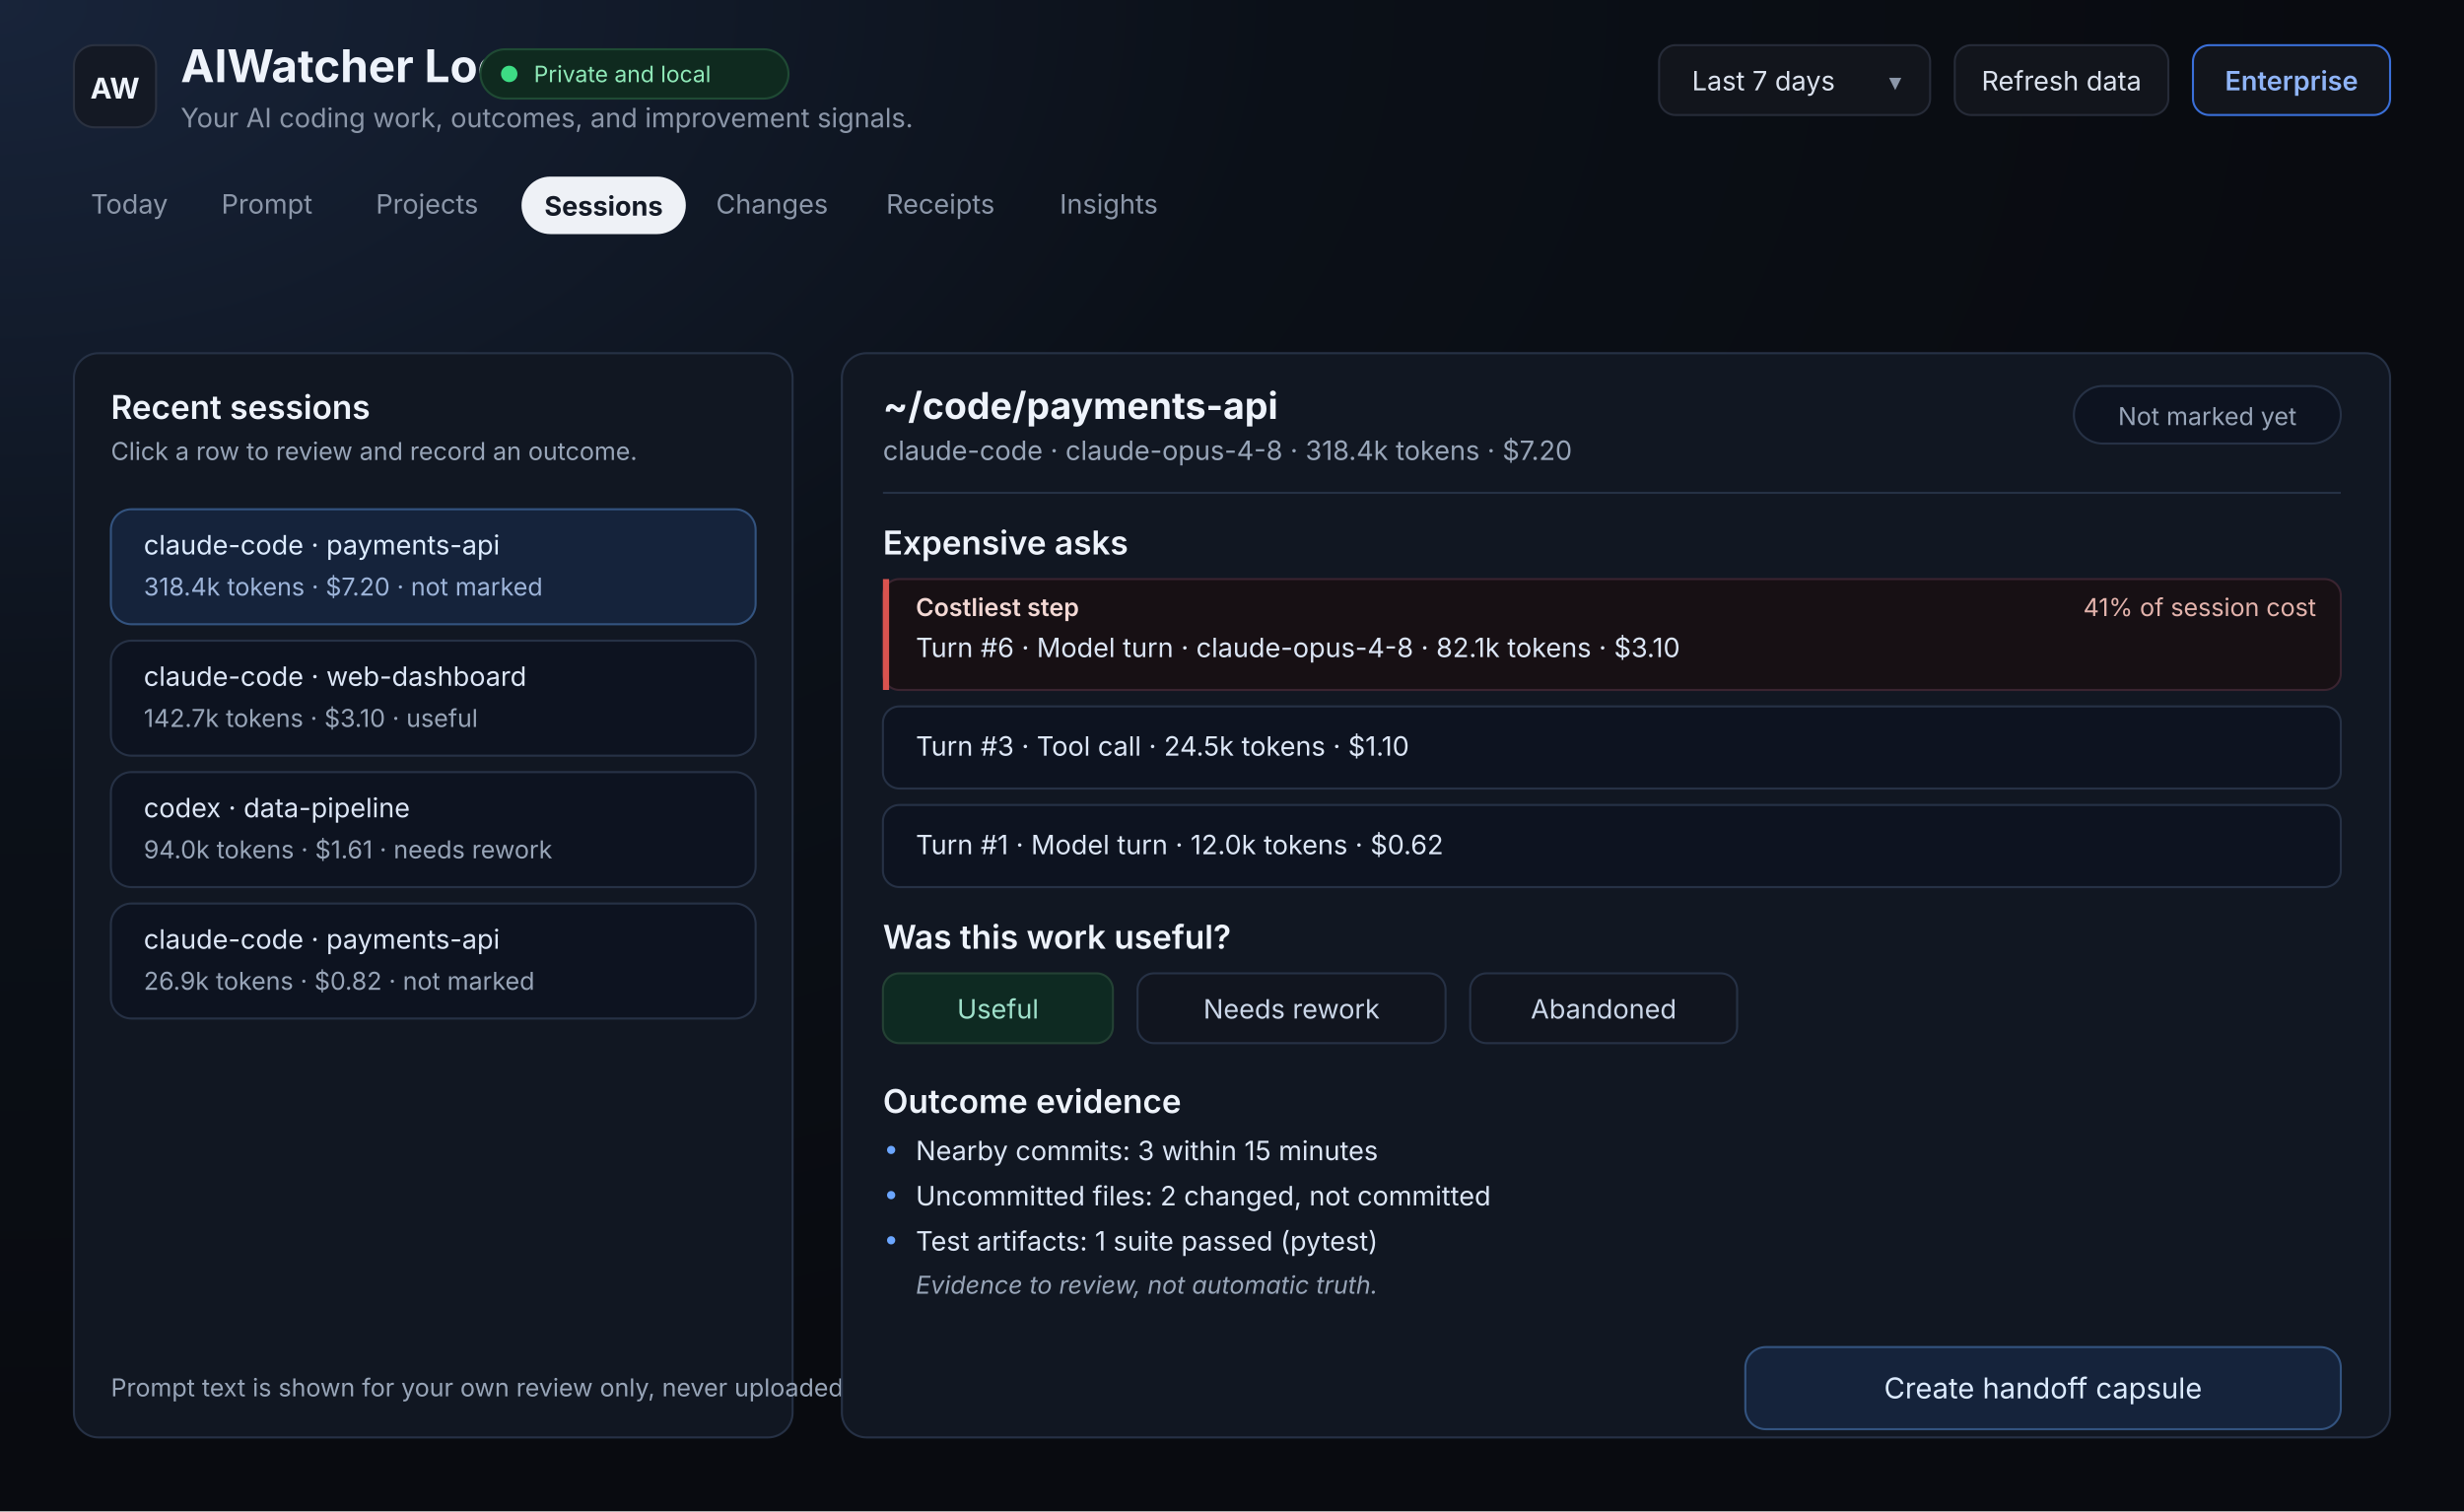
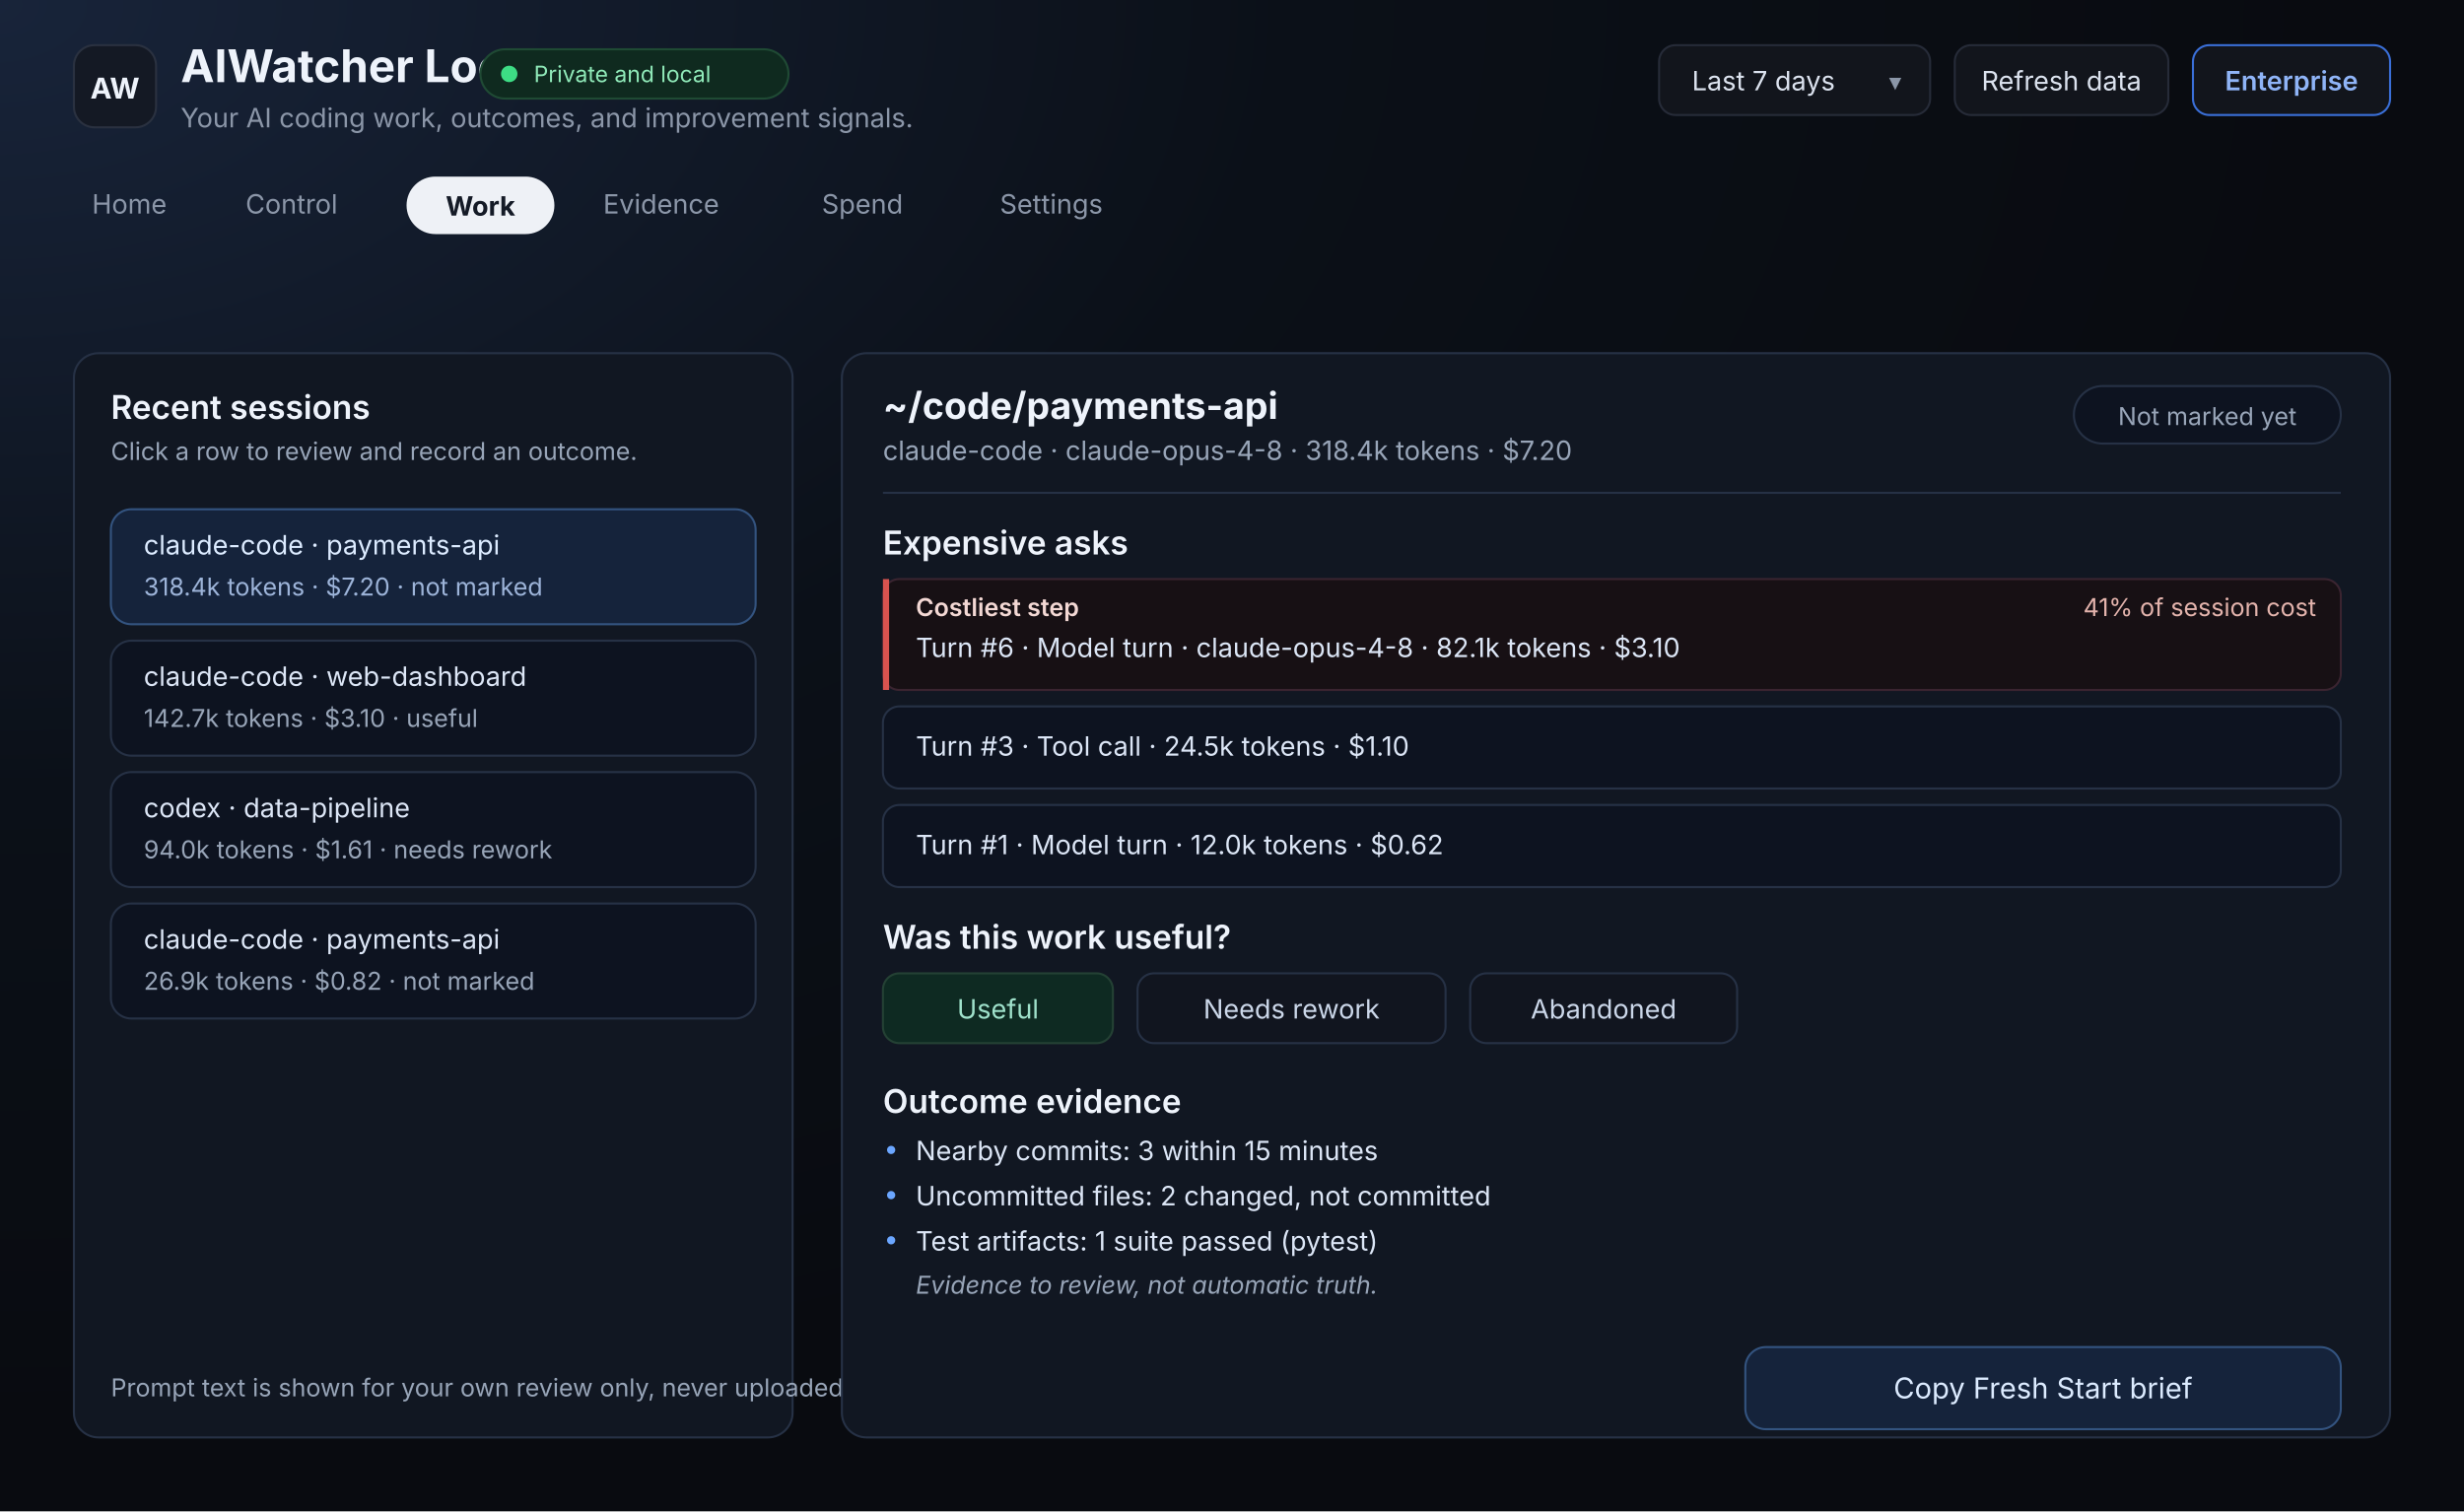
<svg xmlns="http://www.w3.org/2000/svg" viewBox="0 0 1200 736" font-family="'Inter','Segoe UI',system-ui,-apple-system,sans-serif" role="img" aria-labelledby="t-sessions d-sessions">
  <defs>
    <radialGradient id="bg-sessions" cx="0%" cy="0%" r="95%">
      <stop offset="0" stop-color="#18243a" />
      <stop offset="0.55" stop-color="#0b1018" />
      <stop offset="1" stop-color="#090b10" />
    </radialGradient>
  </defs>
  <rect width="1200" height="736" fill="url(#bg-sessions)" />
  <rect x="36" y="22" width="40" height="40" rx="10" fill="#141924" stroke="#2a3140" />
  <text x="56" y="48" font-size="14" font-weight="700" fill="#eef3fb" text-anchor="middle">AW</text>
  <text x="88" y="40" font-size="22" font-weight="700" fill="#eef3fb">AIWatcher Local</text>
  <rect x="234" y="24" width="150" height="24" rx="12" fill="#0f2a1f" stroke="#1f4a34" />
  <circle cx="248" cy="36" r="4" fill="#3ddc84" />
  <text x="260" y="40" font-size="11" fill="#8fe9b8">Private and local</text>
  <text x="88" y="62" font-size="13" fill="#8b96a8">Your AI coding work, outcomes, and improvement signals.</text>
  <rect x="808" y="22" width="132" height="34" rx="8" fill="#12151c" stroke="#262b38" />
  <text x="824" y="44" font-size="13" fill="#dbe2ee">Last 7 days</text>
  <text x="926" y="44" font-size="12" fill="#8b96a8" text-anchor="end">▾</text>
  <rect x="952" y="22" width="104" height="34" rx="8" fill="#12151c" stroke="#262b38" />
  <text x="1004" y="44" font-size="13" fill="#dbe2ee" text-anchor="middle">Refresh data</text>
  <rect x="1068" y="22" width="96" height="34" rx="8" fill="#12151c" stroke="#3a6fd8" />
  <text x="1116" y="44" font-size="13" font-weight="600" fill="#8fb4f7" text-anchor="middle">Enterprise</text>
  <g font-size="13">
-     <text x="63" y="104" fill="#8b96a8" text-anchor="middle">Today</text>
-     <text x="130" y="104" fill="#8b96a8" text-anchor="middle">Prompt</text>
-     <text x="208" y="104" fill="#8b96a8" text-anchor="middle">Projects</text>
-     <rect x="254" y="86" width="80" height="28" rx="14" fill="#eef1f6" />
-     <text x="294" y="105" fill="#141a26" font-weight="700" text-anchor="middle">Sessions</text>
-     <text x="376" y="104" fill="#8b96a8" text-anchor="middle">Changes</text>
-     <text x="458" y="104" fill="#8b96a8" text-anchor="middle">Receipts</text>
-     <text x="540" y="104" fill="#8b96a8" text-anchor="middle">Insights</text>
+     <text x="63" y="104" fill="#8b96a8" text-anchor="middle">Home</text>
+     <text x="142" y="104" fill="#8b96a8" text-anchor="middle">Control</text>
+     <rect x="198" y="86" width="72" height="28" rx="14" fill="#eef1f6" />
+     <text x="234" y="105" fill="#141a26" font-weight="700" text-anchor="middle">Work</text>
+     <text x="322" y="104" fill="#8b96a8" text-anchor="middle">Evidence</text>
+     <text x="420" y="104" fill="#8b96a8" text-anchor="middle">Spend</text>
+     <text x="512" y="104" fill="#8b96a8" text-anchor="middle">Settings</text>
  </g>
  <rect x="36" y="172" width="350" height="528" rx="12" fill="#111722" stroke="#263145" />
  <text x="54" y="204" font-size="16" font-weight="600" fill="#eef3fb">Recent sessions</text>
  <text x="54" y="224" font-size="12" fill="#98a5b8">Click a row to review and record an outcome.</text>
  <rect x="54" y="248" width="314" height="56" rx="10" fill="#15233b" stroke="#33537f" />
  <text x="70" y="270" font-size="13" fill="#dcebff">claude-code · payments-api</text>
  <text x="70" y="290" font-size="12" fill="#9db4d9">318.4k tokens · $7.20 · not marked</text>
  <rect x="54" y="312" width="314" height="56" rx="10" fill="#0d1320" stroke="#263145" />
  <text x="70" y="334" font-size="13" fill="#dce6f6">claude-code · web-dashboard</text>
  <text x="70" y="354" font-size="12" fill="#98a5b8">142.7k tokens · $3.10 · useful</text>
  <rect x="54" y="376" width="314" height="56" rx="10" fill="#0d1320" stroke="#263145" />
  <text x="70" y="398" font-size="13" fill="#dce6f6">codex · data-pipeline</text>
  <text x="70" y="418" font-size="12" fill="#98a5b8">94.0k tokens · $1.61 · needs rework</text>
  <rect x="54" y="440" width="314" height="56" rx="10" fill="#0d1320" stroke="#263145" />
  <text x="70" y="462" font-size="13" fill="#dce6f6">claude-code · payments-api</text>
  <text x="70" y="482" font-size="12" fill="#98a5b8">26.9k tokens · $0.82 · not marked</text>
  <text x="54" y="680" font-size="12" fill="#98a5b8">Prompt text is shown for your own review only, never uploaded.</text>
  <rect x="410" y="172" width="754" height="528" rx="12" fill="#111722" stroke="#263145" />
  <text x="430" y="204" font-size="18" font-weight="700" fill="#eef3fb">~/code/payments-api</text>
  <text x="430" y="224" font-size="13" fill="#98a5b8">claude-code · claude-opus-4-8 · 318.4k tokens · $7.20</text>
  <rect x="1010" y="188" width="130" height="28" rx="14" fill="#0d1320" stroke="#263145" />
  <text x="1075" y="207" font-size="12" fill="#98a5b8" text-anchor="middle">Not marked yet</text>
  <line x1="430" y1="240" x2="1140" y2="240" stroke="#263145" />
  <text x="430" y="270" font-size="16" font-weight="600" fill="#eef3fb">Expensive asks</text>
  <rect x="430" y="282" width="710" height="54" rx="8" fill="#171014" stroke="#3a2430" />
  <rect x="430" y="282" width="3" height="54" fill="#d9534f" />
  <text x="446" y="300" font-size="12" font-weight="600" fill="#f3d8d4">Costliest step</text>
  <text x="1128" y="300" font-size="12" fill="#e3b3ac" text-anchor="end">41% of session cost</text>
  <text x="446" y="320" font-size="13" fill="#dce6f6">Turn #6 · Model turn · claude-opus-4-8 · 82.1k tokens · $3.10</text>
  <rect x="430" y="344" width="710" height="40" rx="8" fill="#0d1320" stroke="#263145" />
  <text x="446" y="368" font-size="13" fill="#dce6f6">Turn #3 · Tool call · 24.5k tokens · $1.10</text>
  <rect x="430" y="392" width="710" height="40" rx="8" fill="#0d1320" stroke="#263145" />
  <text x="446" y="416" font-size="13" fill="#dce6f6">Turn #1 · Model turn · 12.0k tokens · $0.62</text>
  <text x="430" y="462" font-size="16" font-weight="600" fill="#eef3fb">Was this work useful?</text>
  <rect x="430" y="474" width="112" height="34" rx="8" fill="#0e2a22" stroke="#244134" />
  <text x="486" y="496" font-size="13" fill="#9fe1cb" text-anchor="middle">Useful</text>
  <rect x="554" y="474" width="150" height="34" rx="8" fill="#11151f" stroke="#263145" />
  <text x="629" y="496" font-size="13" fill="#cbd7e9" text-anchor="middle">Needs rework</text>
  <rect x="716" y="474" width="130" height="34" rx="8" fill="#11151f" stroke="#263145" />
  <text x="781" y="496" font-size="13" fill="#cbd7e9" text-anchor="middle">Abandoned</text>
  <text x="430" y="542" font-size="16" font-weight="600" fill="#eef3fb">Outcome evidence</text>
  <circle cx="434" cy="560" r="2" fill="#6ba6ff" />
  <text x="446" y="565" font-size="13" fill="#dce6f6">Nearby commits: 3 within 15 minutes</text>
  <circle cx="434" cy="582" r="2" fill="#6ba6ff" />
  <text x="446" y="587" font-size="13" fill="#dce6f6">Uncommitted files: 2 changed, not committed</text>
  <circle cx="434" cy="604" r="2" fill="#6ba6ff" />
  <text x="446" y="609" font-size="13" fill="#dce6f6">Test artifacts: 1 suite passed (pytest)</text>
  <text x="446" y="630" font-size="12" fill="#98a5b8" font-style="italic">Evidence to review, not automatic truth.</text>
  <rect x="850" y="656" width="290" height="40" rx="10" fill="#15233b" stroke="#33537f" />
-   <text x="995" y="681" font-size="14" fill="#dcebff" text-anchor="middle">Create handoff capsule</text>
+   <text x="995" y="681" font-size="14" fill="#dcebff" text-anchor="middle">Copy Fresh Start brief</text>
</svg>
